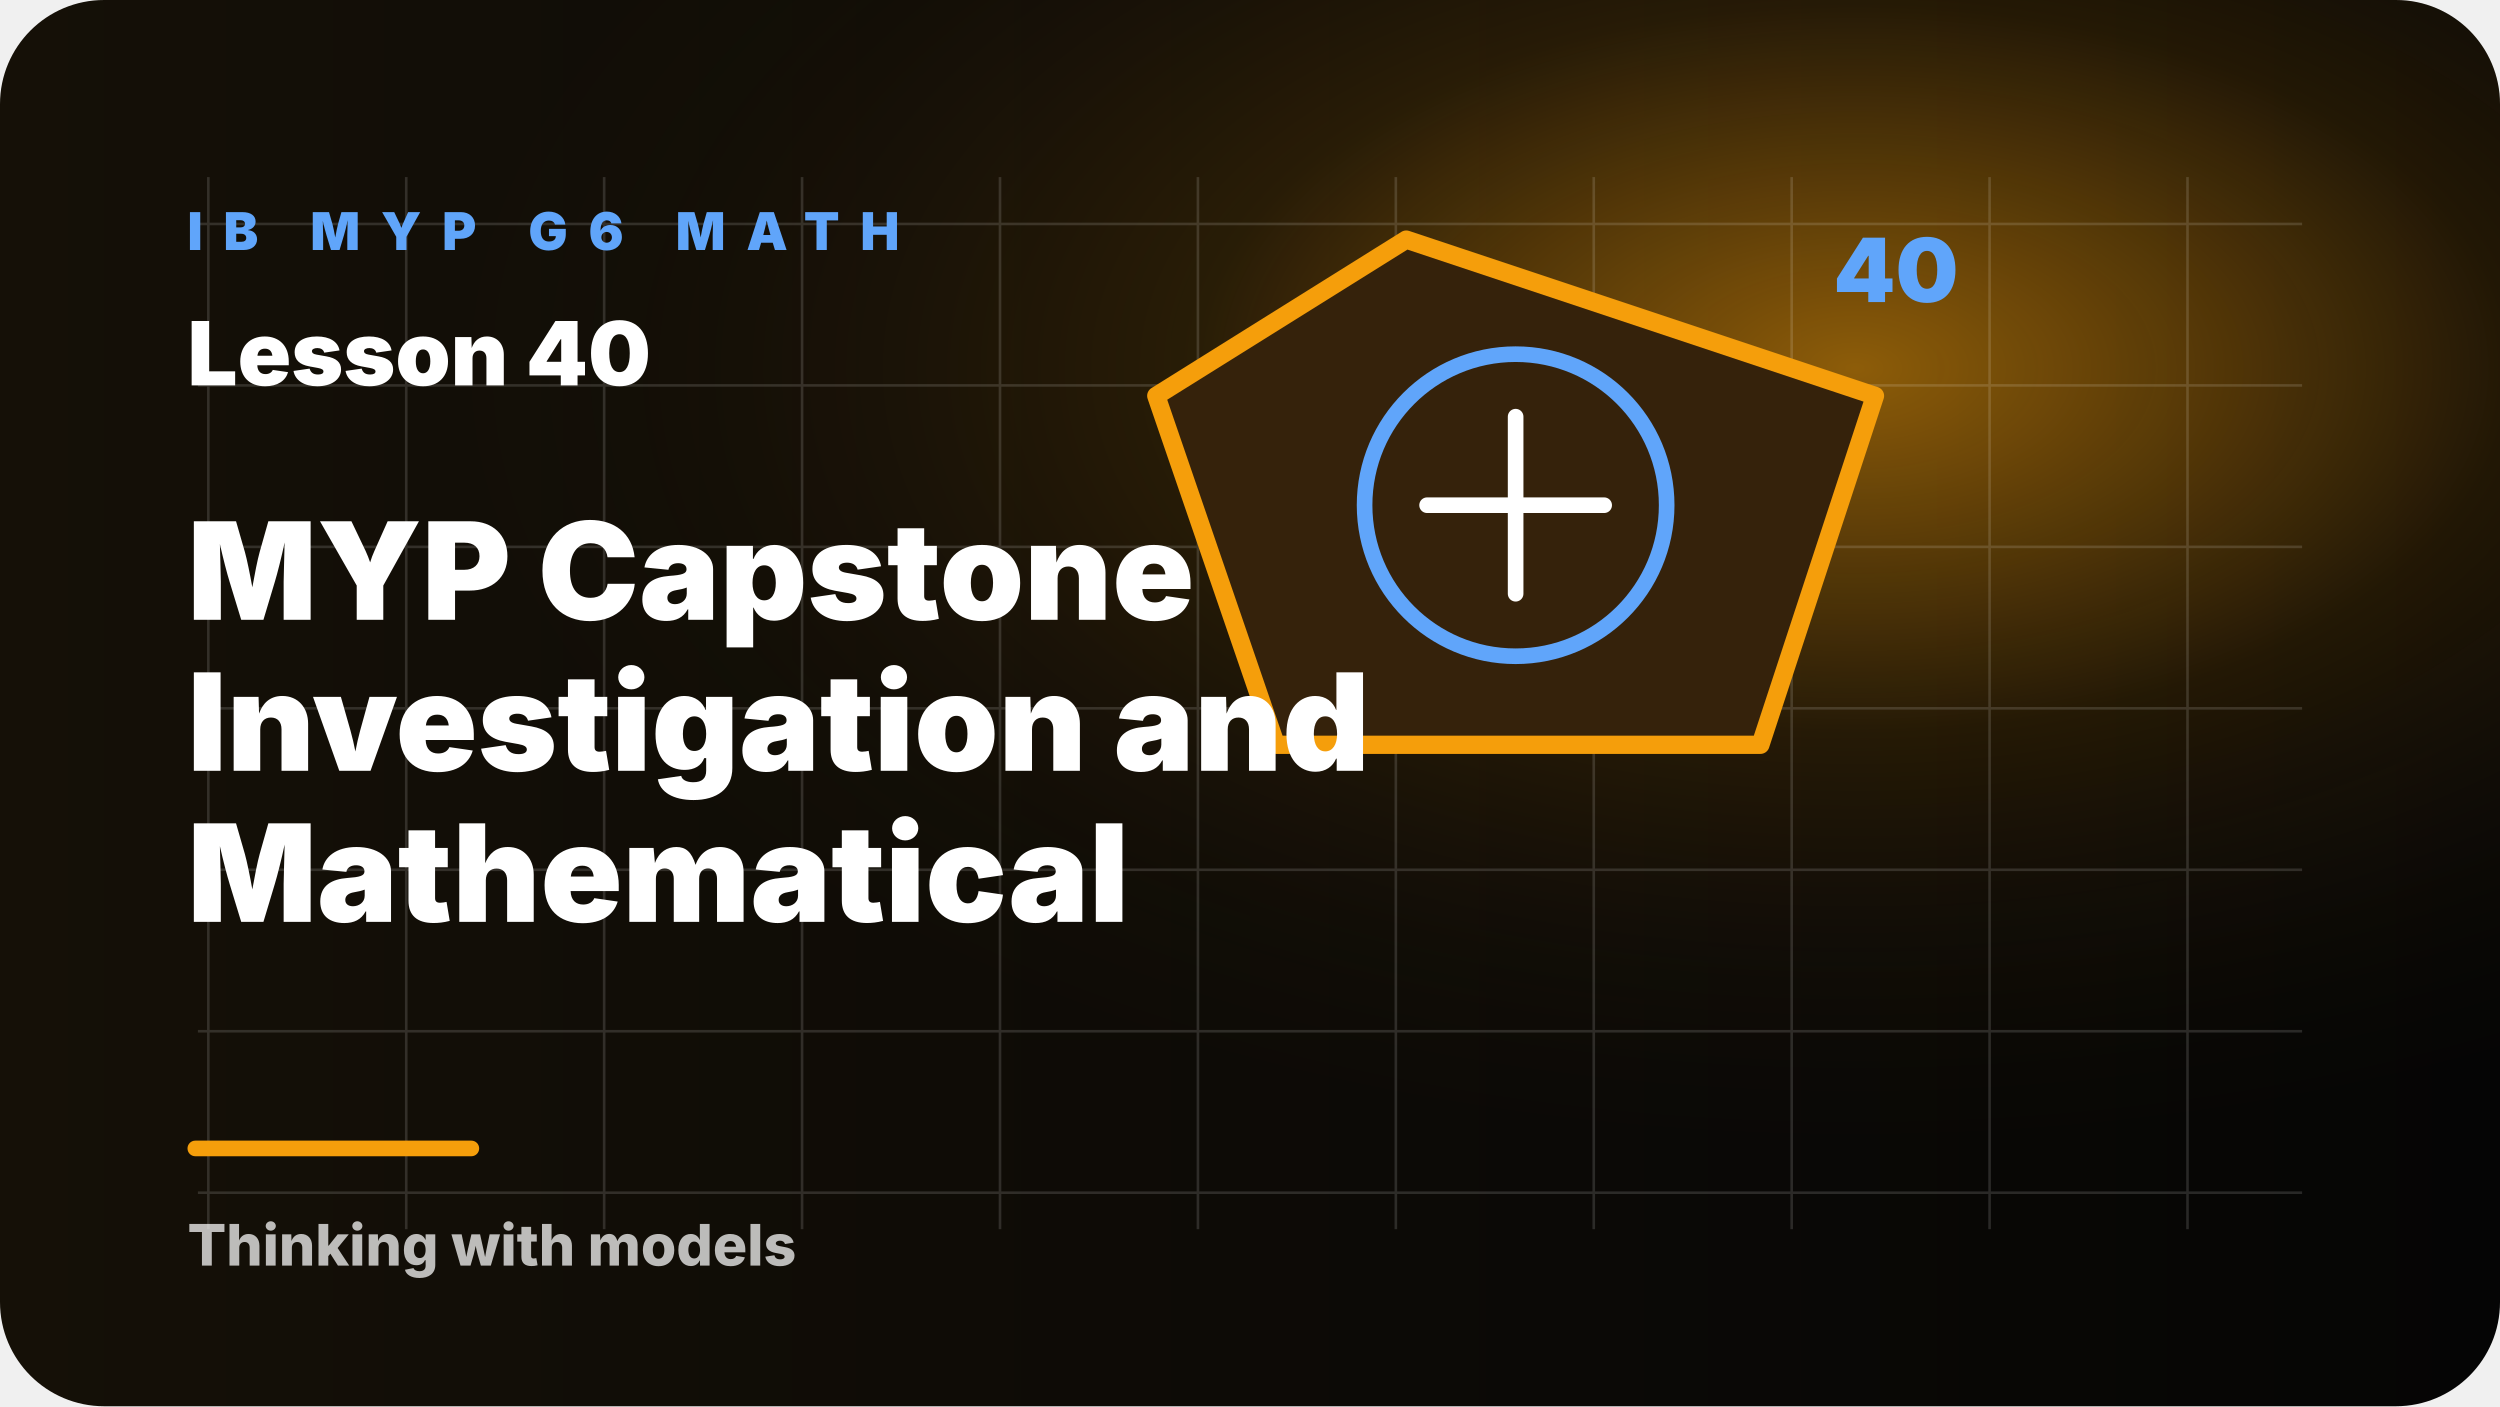
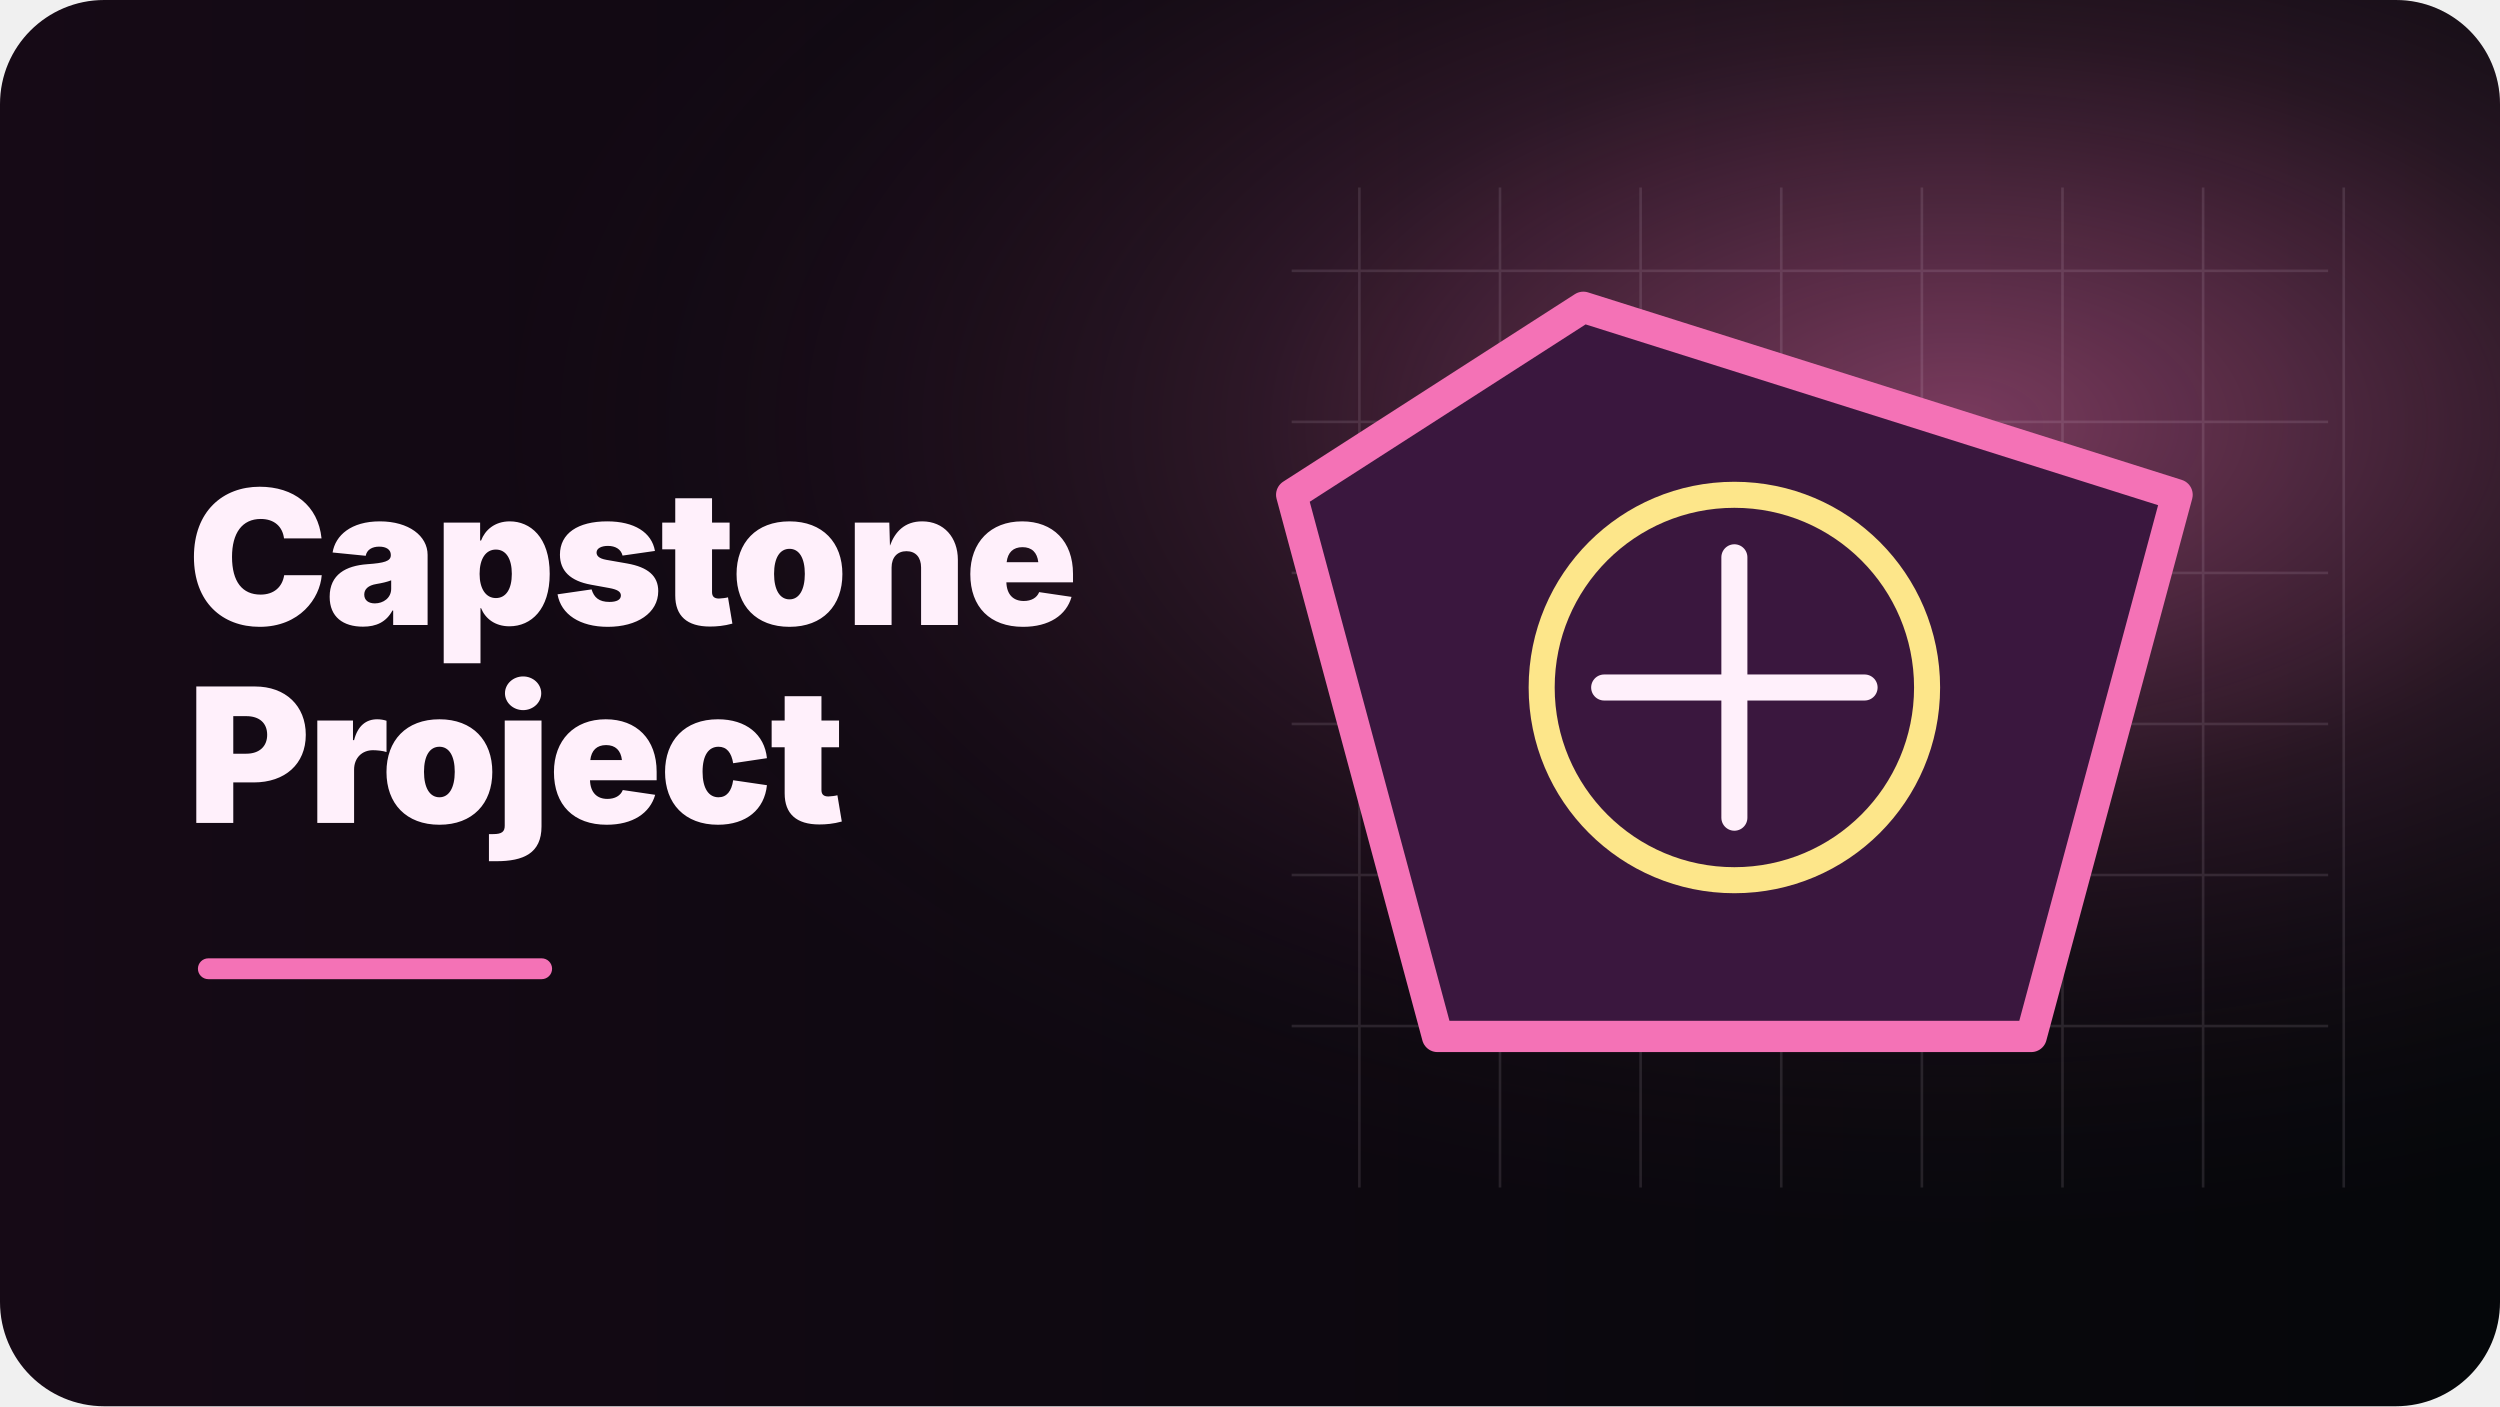
- <svg xmlns="http://www.w3.org/2000/svg" width="960" height="540" viewBox="0 0 960 540" role="img" aria-label="MYP Capstone Investigation and Mathematical Communication">
+ <svg xmlns="http://www.w3.org/2000/svg" width="960" height="540" viewBox="0 0 960 540" role="img" aria-label="Capstone Project">
  <defs>
-     <radialGradient id="glow40" cx="74%" cy="26%" r="58%">
-       <stop offset="0" stop-color="#f59e0b" stop-opacity="0.56" />
-       <stop offset="0.45" stop-color="#f59e0b" stop-opacity="0.12" />
-       <stop offset="1" stop-color="#151007" stop-opacity="0" />
+     <radialGradient id="glow" cx="78%" cy="30%" r="60%">
+       <stop offset="0" stop-color="#f472b6" stop-opacity="0.48" />
+       <stop offset="0.46" stop-color="#f472b6" stop-opacity="0.14" />
+       <stop offset="1" stop-color="#160a16" stop-opacity="0" />
    </radialGradient>
-     <linearGradient id="shade40" x1="0" x2="1">
-       <stop offset="0" stop-color="#151007" />
-       <stop offset="1" stop-color="#050505" />
+     <linearGradient id="base" x1="0" x2="1">
+       <stop offset="0" stop-color="#160a16" />
+       <stop offset="1" stop-color="#05070a" />
    </linearGradient>
  </defs>
-   <rect width="960" height="540" rx="40" fill="url(#shade40)" />
-   <rect width="960" height="540" rx="40" fill="url(#glow40)" />
-   <g opacity="0.14" stroke="white" stroke-width="1">
-     <line x1="80" y1="68" x2="80" y2="472" />
-     <line x1="156" y1="68" x2="156" y2="472" />
-     <line x1="232" y1="68" x2="232" y2="472" />
-     <line x1="308" y1="68" x2="308" y2="472" />
-     <line x1="384" y1="68" x2="384" y2="472" />
-     <line x1="460" y1="68" x2="460" y2="472" />
-     <line x1="536" y1="68" x2="536" y2="472" />
-     <line x1="612" y1="68" x2="612" y2="472" />
-     <line x1="688" y1="68" x2="688" y2="472" />
-     <line x1="764" y1="68" x2="764" y2="472" />
-     <line x1="840" y1="68" x2="840" y2="472" />
-     <line x1="76" y1="86" x2="884" y2="86" />
-     <line x1="76" y1="148" x2="884" y2="148" />
-     <line x1="76" y1="210" x2="884" y2="210" />
-     <line x1="76" y1="272" x2="884" y2="272" />
-     <line x1="76" y1="334" x2="884" y2="334" />
-     <line x1="76" y1="396" x2="884" y2="396" />
-     <line x1="76" y1="458" x2="884" y2="458" />
+   <rect width="960" height="540" rx="40" fill="url(#base)" />
+   <rect width="960" height="540" rx="40" fill="url(#glow)" />
+   <g opacity="0.11" stroke="#fff0fb" stroke-width="1">
+     <line x1="522" y1="72" x2="522" y2="456" />
+     <line x1="576" y1="72" x2="576" y2="456" />
+     <line x1="630" y1="72" x2="630" y2="456" />
+     <line x1="684" y1="72" x2="684" y2="456" />
+     <line x1="738" y1="72" x2="738" y2="456" />
+     <line x1="792" y1="72" x2="792" y2="456" />
+     <line x1="846" y1="72" x2="846" y2="456" />
+     <line x1="900" y1="72" x2="900" y2="456" />
+     <line x1="496" y1="104" x2="894" y2="104" />
+     <line x1="496" y1="162" x2="894" y2="162" />
+     <line x1="496" y1="220" x2="894" y2="220" />
+     <line x1="496" y1="278" x2="894" y2="278" />
+     <line x1="496" y1="336" x2="894" y2="336" />
+     <line x1="496" y1="394" x2="894" y2="394" />
  </g>
-   <g fill="none" stroke-linejoin="round">
-     <path d="M540 92 L720 152 L676 286 L490 286 L444 152 Z" fill="#35220b" stroke="#f59e0b" stroke-width="7" />
-     <circle cx="582" cy="194" r="58" stroke="#60a5fa" stroke-width="6" />
-     <path d="M548 194 H616 M582 160 V228" stroke="white" stroke-width="6" stroke-linecap="round" />
-     <text x="704" y="116" fill="#60a5fa" font-family="Inter, Arial, sans-serif" font-size="34" font-weight="900">40</text>
+   <g stroke-linecap="round" stroke-linejoin="round" fill="none">
+     <path d="M608 118 L836 190 L780 398 L552 398 L496 190 Z" fill="#3a173e" stroke="#f472b6" stroke-width="12" />
+     <circle cx="666" cy="264" r="74" stroke="#fde68a" stroke-width="10" />
+     <path d="M616 264 H716 M666 214 V314" stroke="#fff0fb" stroke-width="10" />
  </g>
  <g font-family="Inter, Arial, sans-serif">
-     <text x="72" y="96" fill="#60a5fa" font-size="20" font-weight="900" letter-spacing="8">IB MYP G6 MATH</text>
-     <text x="72" y="148" fill="white" font-size="34" font-weight="900">Lesson 40</text>
-     <text x="72" y="238" fill="white" font-size="52" font-weight="950">MYP Capstone</text>
-     <text x="72" y="296" fill="white" font-size="52" font-weight="950">Investigation and</text>
-     <text x="72" y="354" fill="white" font-size="52" font-weight="950">Mathematical</text>
-     <rect x="72" y="438" width="112" height="6" rx="3" fill="#f59e0b" />
-     <text x="72" y="486" fill="rgba(255,255,255,0.72)" font-size="22" font-weight="800">Thinking with models</text>
+     <text x="72" y="240" fill="#fff0fb" font-size="72" font-weight="950" letter-spacing="-1">Capstone</text>
+     <text x="72" y="316" fill="#fff0fb" font-size="72" font-weight="950" letter-spacing="-1">Project</text>
+     <rect x="76" y="368" width="136" height="8" rx="4" fill="#f472b6" />
  </g>
</svg>
